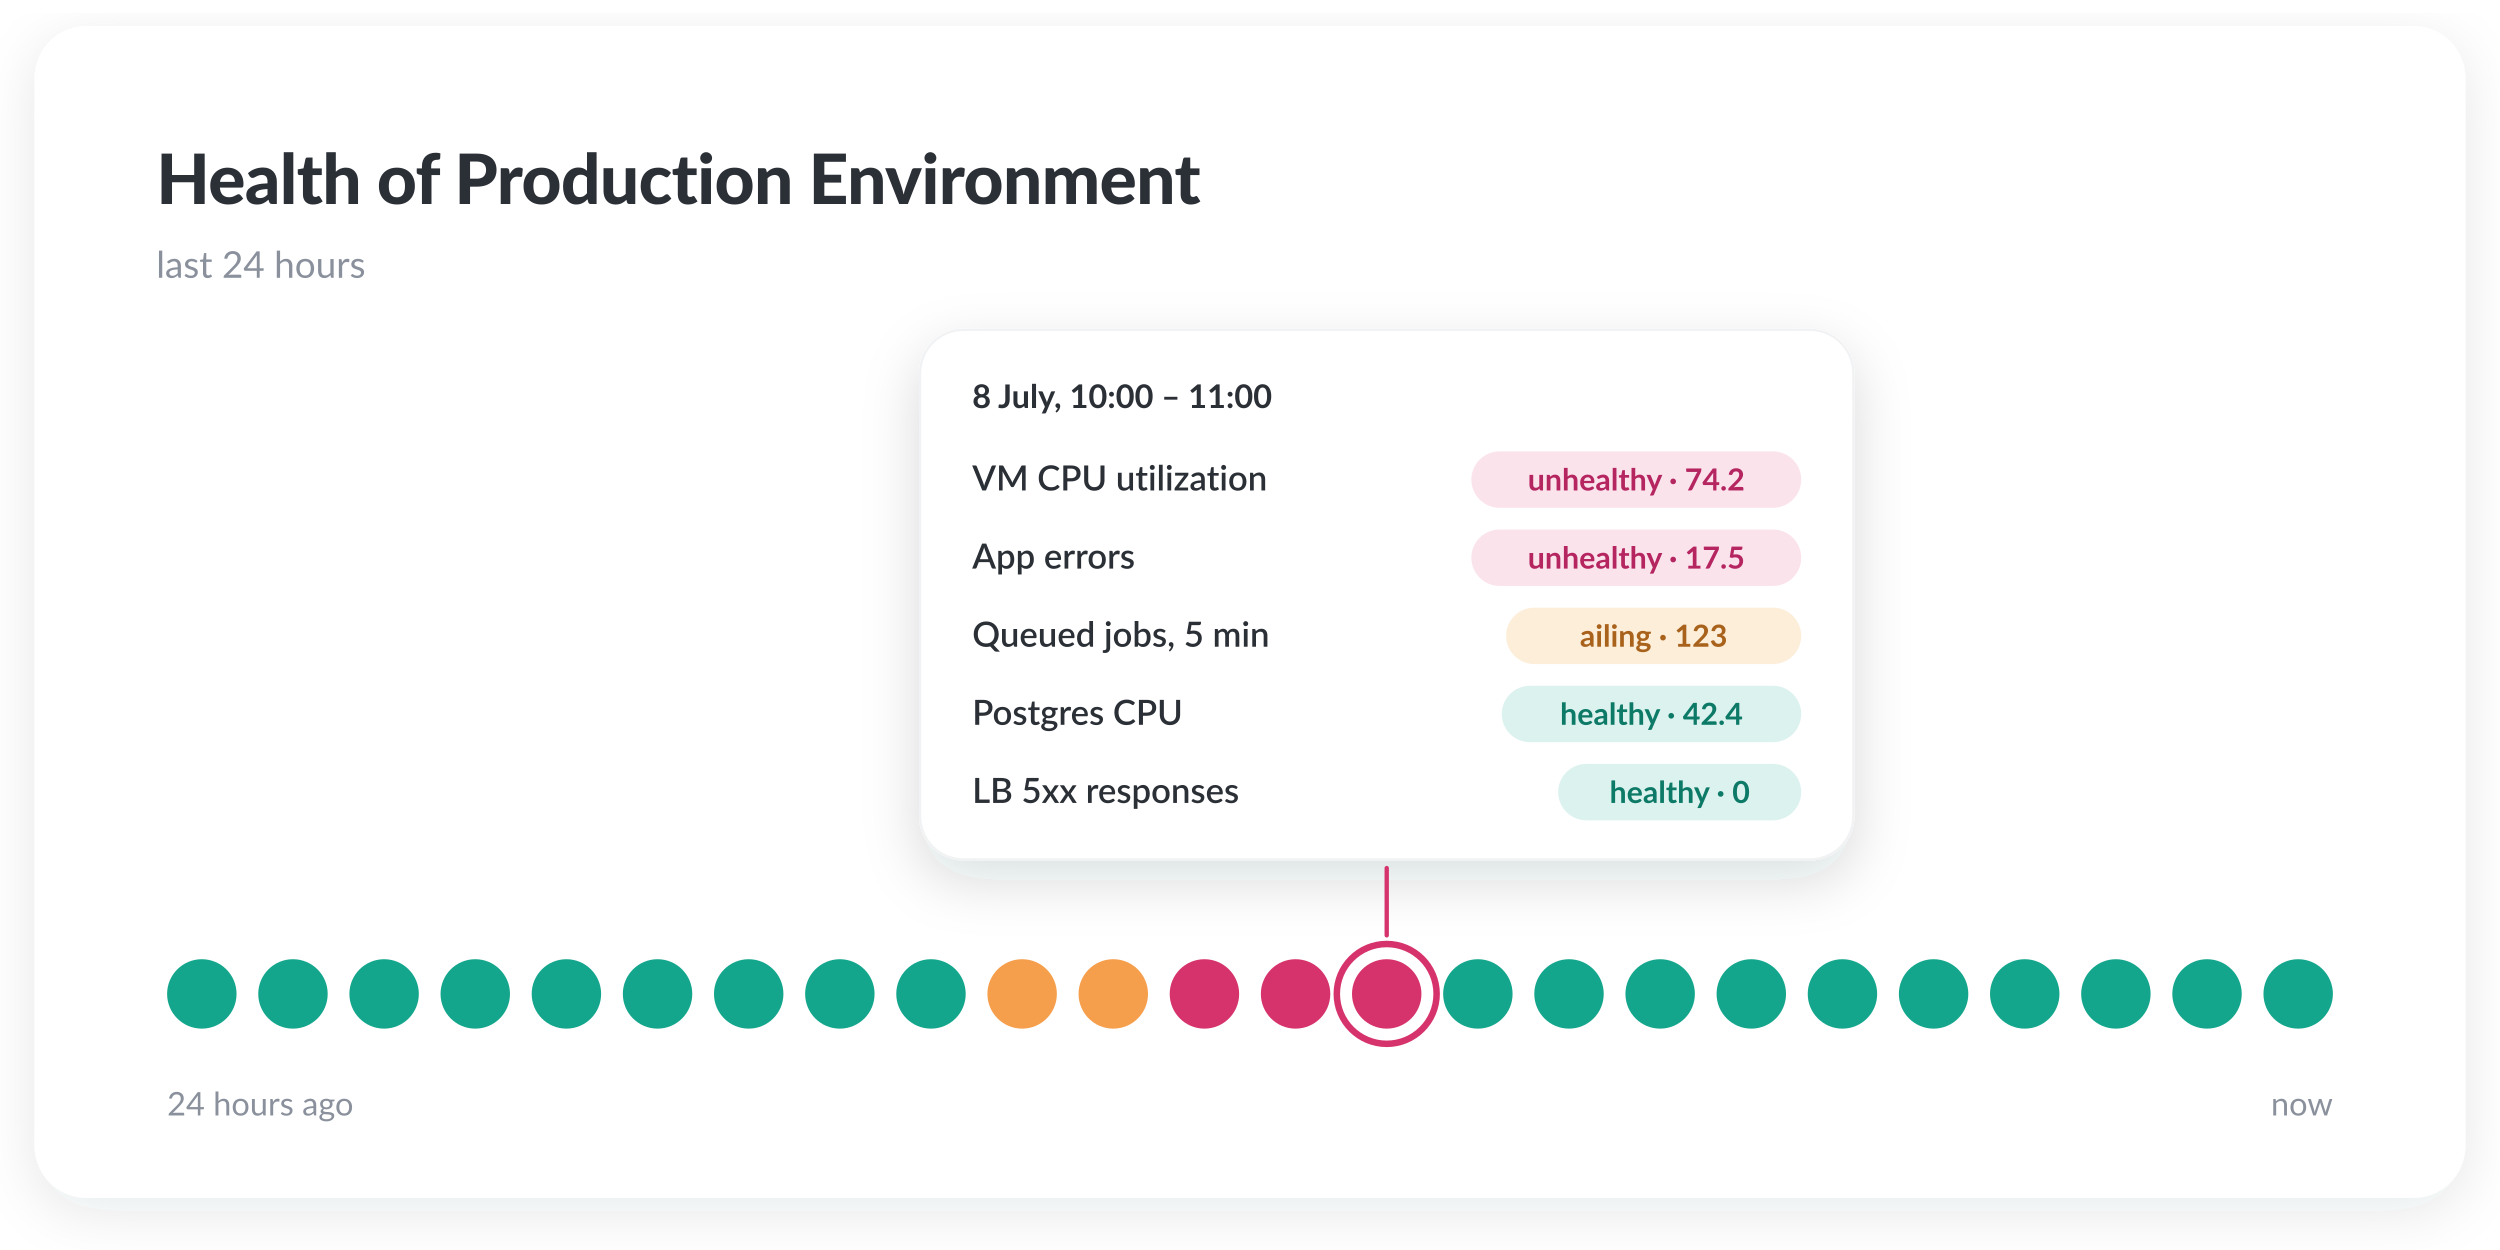
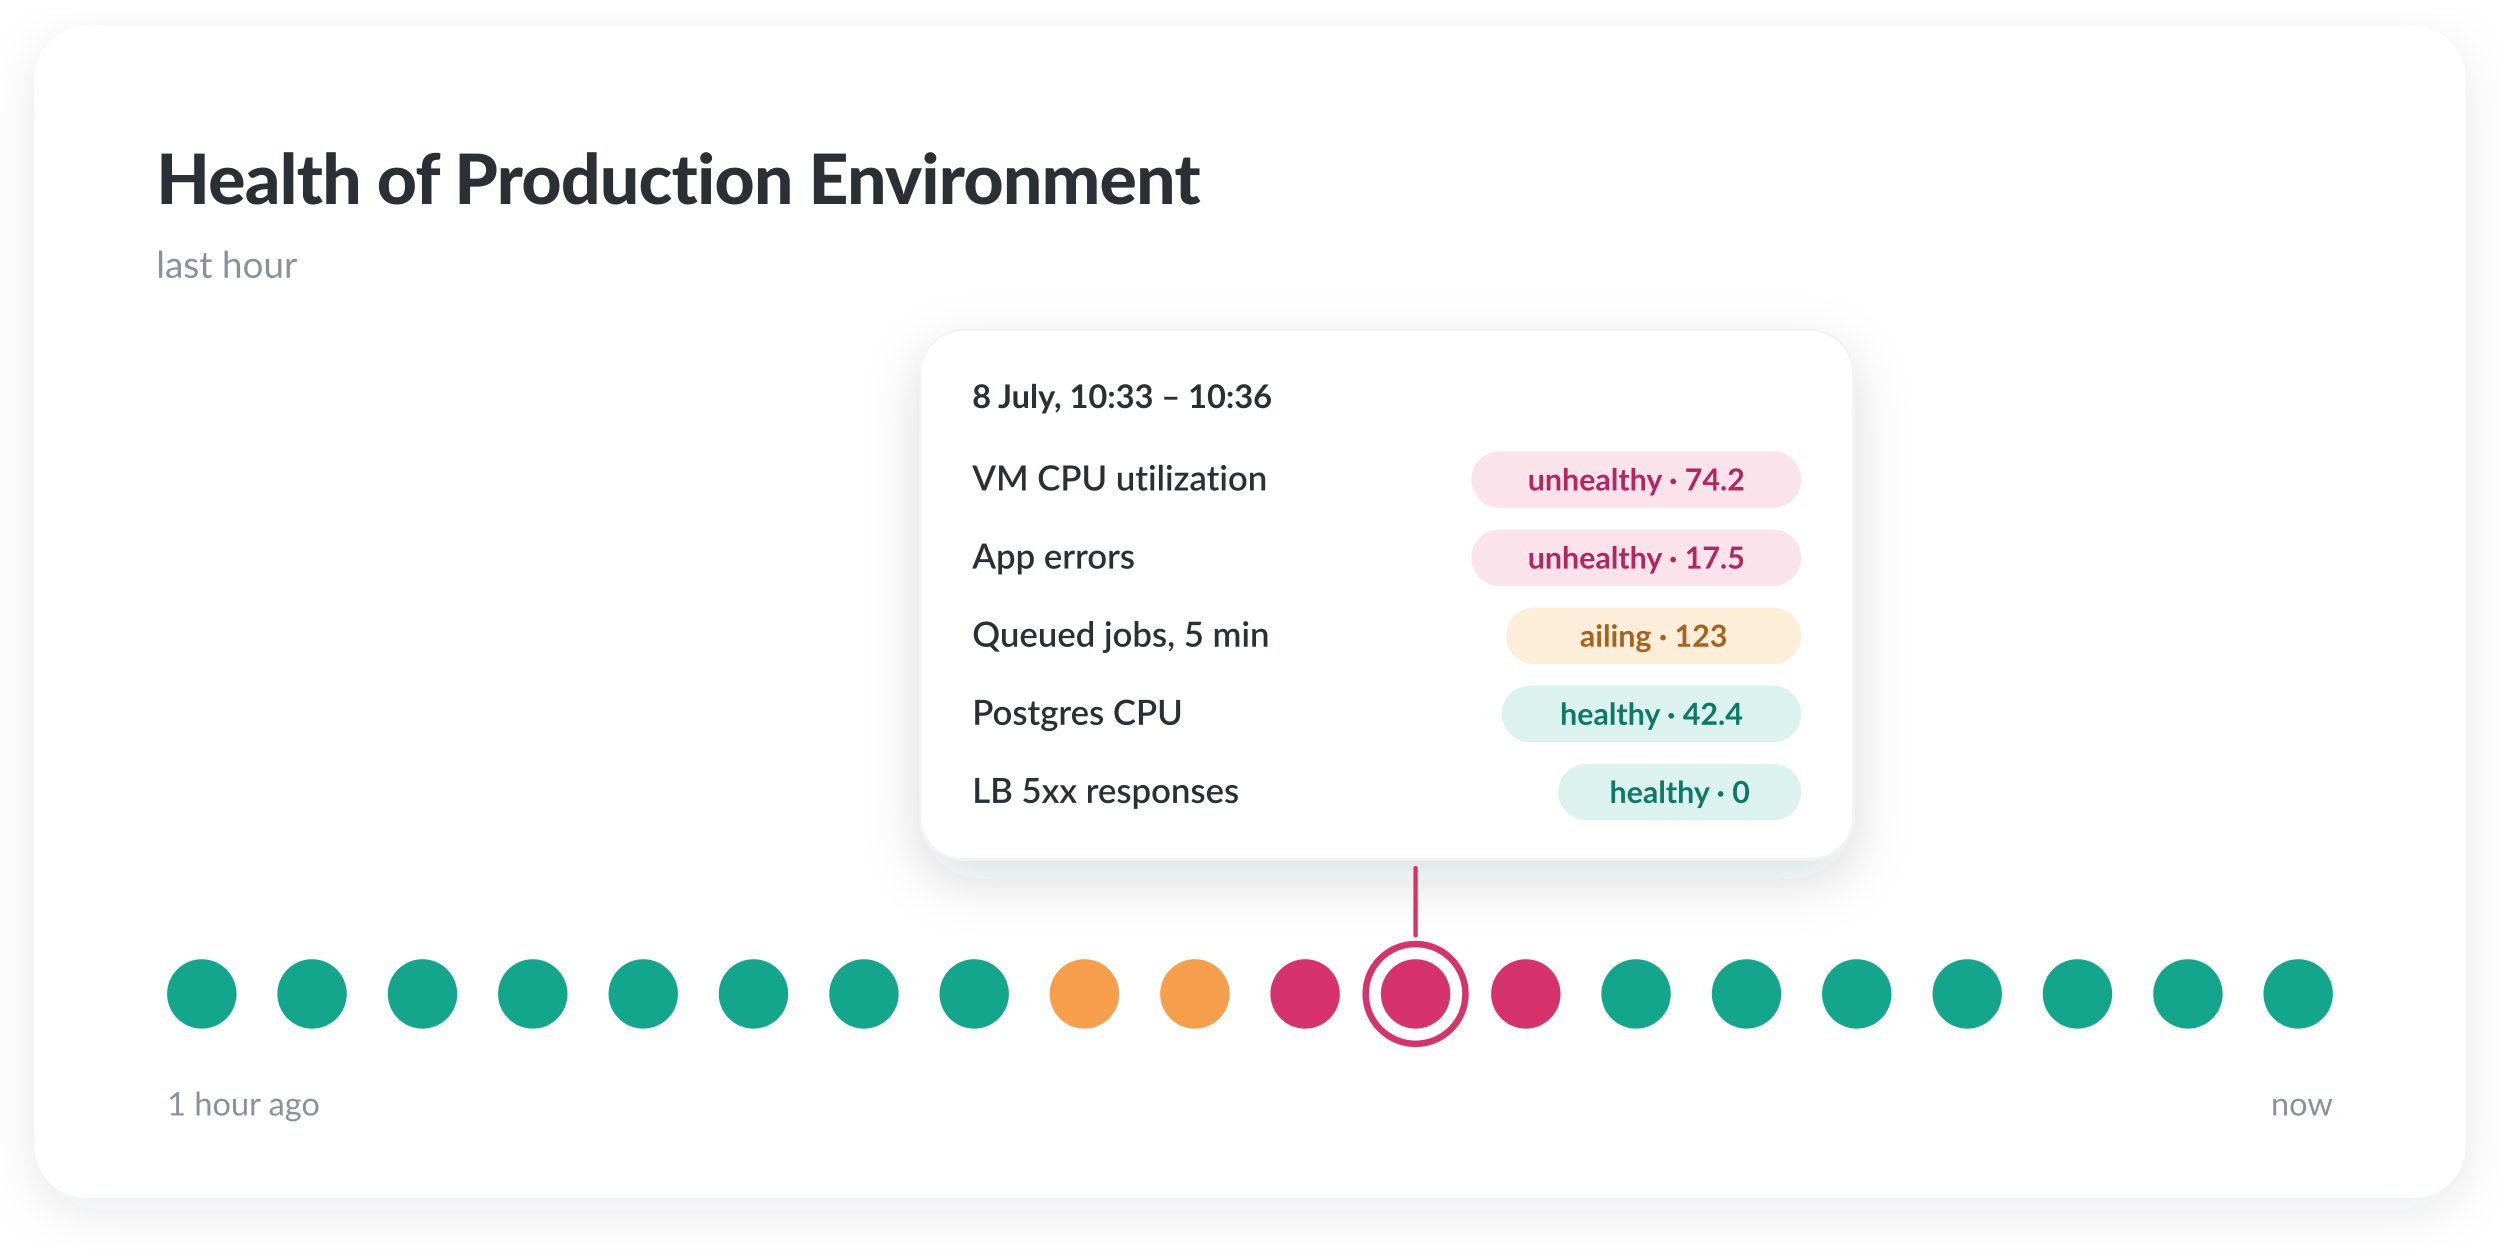
<svg xmlns="http://www.w3.org/2000/svg" width="1152" height="576" viewBox="0 0 1152 576" font-family="Lato, system-ui, sans-serif">
  <defs>
    <filter id="cardShadow" x="-5%" y="-5%" width="110%" height="115%">
      <feDropShadow dx="0" dy="6" stdDeviation="13" flood-color="#1f2933" flood-opacity="0.10" />
    </filter>
    <filter id="tipShadow" x="-15%" y="-15%" width="130%" height="140%">
      <feDropShadow dx="0" dy="9" stdDeviation="13" flood-color="#1f2933" flood-opacity="0.15" />
    </filter>
  </defs>
  <rect width="1152" height="576" fill="#ffffff" />
  <rect x="16" y="12" width="1120" height="540" rx="24" fill="#ffffff" filter="url(#cardShadow)" />
  <text x="72" y="94" font-size="32" font-weight="800" fill="#2b2f36" letter-spacing="-0.3">Health of Production Environment</text>
-   <text x="72" y="128" font-size="17" fill="#8a919c">last 24 hours</text>
+   <text x="72" y="128" font-size="17" fill="#8a919c">last hour</text>
  <rect x="424" y="152" width="430" height="244" rx="20" fill="#ffffff" stroke="#f1f2f4" filter="url(#tipShadow)" />
-   <text x="448" y="188" font-size="15" font-weight="700" fill="#2b2f36">8 July, 10:00 – 11:00</text>
+   <text x="448" y="188" font-size="15" font-weight="700" fill="#2b2f36">8 July, 10:33 – 10:36</text>
  <text x="448" y="226" font-size="16" font-weight="600" fill="#2b2f36">VM CPU utilization</text>
  <rect x="678" y="208" width="152" height="26" rx="13" fill="#fbe3ec" />
  <text x="754" y="226" font-size="14" font-weight="700" fill="#b52560" text-anchor="middle">unhealthy · 74.2</text>
  <text x="448" y="262" font-size="16" font-weight="600" fill="#2b2f36">App errors</text>
  <rect x="678" y="244" width="152" height="26" rx="13" fill="#fbe3ec" />
  <text x="754" y="262" font-size="14" font-weight="700" fill="#b52560" text-anchor="middle">unhealthy · 17.5</text>
  <text x="448" y="298" font-size="16" font-weight="600" fill="#2b2f36">Queued jobs, 5 min</text>
  <rect x="694" y="280" width="136" height="26" rx="13" fill="#fdeeda" />
  <text x="762" y="298" font-size="14" font-weight="700" fill="#a8621c" text-anchor="middle">ailing · 123</text>
  <text x="448" y="334" font-size="16" font-weight="600" fill="#2b2f36">Postgres CPU</text>
  <rect x="692" y="316" width="138" height="26" rx="13" fill="#dcf2ee" />
  <text x="761" y="334" font-size="14" font-weight="700" fill="#0d7a67" text-anchor="middle">healthy · 42.4</text>
  <text x="448" y="370" font-size="16" font-weight="600" fill="#2b2f36">LB 5xx responses</text>
  <rect x="718" y="352" width="112" height="26" rx="13" fill="#dcf2ee" />
  <text x="774" y="370" font-size="14" font-weight="700" fill="#0d7a67" text-anchor="middle">healthy · 0</text>
-   <line x1="639" y1="400" x2="639" y2="431" stroke="#d6336c" stroke-width="2" stroke-linecap="round" />
+   <line x1="652.3" y1="400" x2="652.3" y2="431" stroke="#d6336c" stroke-width="2" stroke-linecap="round" />
  <g>
-     <circle cx="93" cy="458" r="16" fill="#14a68c" />
-     <circle cx="135" cy="458" r="16" fill="#14a68c" />
-     <circle cx="177" cy="458" r="16" fill="#14a68c" />
-     <circle cx="219" cy="458" r="16" fill="#14a68c" />
-     <circle cx="261" cy="458" r="16" fill="#14a68c" />
-     <circle cx="303" cy="458" r="16" fill="#14a68c" />
-     <circle cx="345" cy="458" r="16" fill="#14a68c" />
-     <circle cx="387" cy="458" r="16" fill="#14a68c" />
-     <circle cx="429" cy="458" r="16" fill="#14a68c" />
-     <circle cx="471" cy="458" r="16" fill="#f59e4b" />
-     <circle cx="513" cy="458" r="16" fill="#f59e4b" />
-     <circle cx="555" cy="458" r="16" fill="#d6336c" />
-     <circle cx="597" cy="458" r="16" fill="#d6336c" />
-     <circle cx="639" cy="458" r="16" fill="#d6336c" />
-     <circle cx="639" cy="458" r="23" fill="none" stroke="#d6336c" stroke-width="3" />
-     <circle cx="681" cy="458" r="16" fill="#14a68c" />
-     <circle cx="723" cy="458" r="16" fill="#14a68c" />
-     <circle cx="765" cy="458" r="16" fill="#14a68c" />
-     <circle cx="807" cy="458" r="16" fill="#14a68c" />
-     <circle cx="849" cy="458" r="16" fill="#14a68c" />
-     <circle cx="891" cy="458" r="16" fill="#14a68c" />
-     <circle cx="933" cy="458" r="16" fill="#14a68c" />
-     <circle cx="975" cy="458" r="16" fill="#14a68c" />
-     <circle cx="1017" cy="458" r="16" fill="#14a68c" />
-     <circle cx="1059" cy="458" r="16" fill="#14a68c" />
+     <circle cx="93.0" cy="458" r="16" fill="#14a68c" />
+     <circle cx="143.8" cy="458" r="16" fill="#14a68c" />
+     <circle cx="194.7" cy="458" r="16" fill="#14a68c" />
+     <circle cx="245.5" cy="458" r="16" fill="#14a68c" />
+     <circle cx="296.4" cy="458" r="16" fill="#14a68c" />
+     <circle cx="347.2" cy="458" r="16" fill="#14a68c" />
+     <circle cx="398.1" cy="458" r="16" fill="#14a68c" />
+     <circle cx="448.9" cy="458" r="16" fill="#14a68c" />
+     <circle cx="499.7" cy="458" r="16" fill="#f59e4b" />
+     <circle cx="550.6" cy="458" r="16" fill="#f59e4b" />
+     <circle cx="601.4" cy="458" r="16" fill="#d6336c" />
+     <circle cx="652.3" cy="458" r="16" fill="#d6336c" />
+     <circle cx="652.3" cy="458" r="23" fill="none" stroke="#d6336c" stroke-width="3" />
+     <circle cx="703.1" cy="458" r="16" fill="#d6336c" />
+     <circle cx="753.9" cy="458" r="16" fill="#14a68c" />
+     <circle cx="804.8" cy="458" r="16" fill="#14a68c" />
+     <circle cx="855.6" cy="458" r="16" fill="#14a68c" />
+     <circle cx="906.5" cy="458" r="16" fill="#14a68c" />
+     <circle cx="957.3" cy="458" r="16" fill="#14a68c" />
+     <circle cx="1008.2" cy="458" r="16" fill="#14a68c" />
+     <circle cx="1059.0" cy="458" r="16" fill="#14a68c" />
  </g>
-   <text x="77" y="514" font-size="15" fill="#8a919c">24 hours ago</text>
+   <text x="77" y="514" font-size="15" fill="#8a919c">1 hour ago</text>
  <text x="1075" y="514" font-size="15" fill="#8a919c" text-anchor="end">now</text>
</svg>
